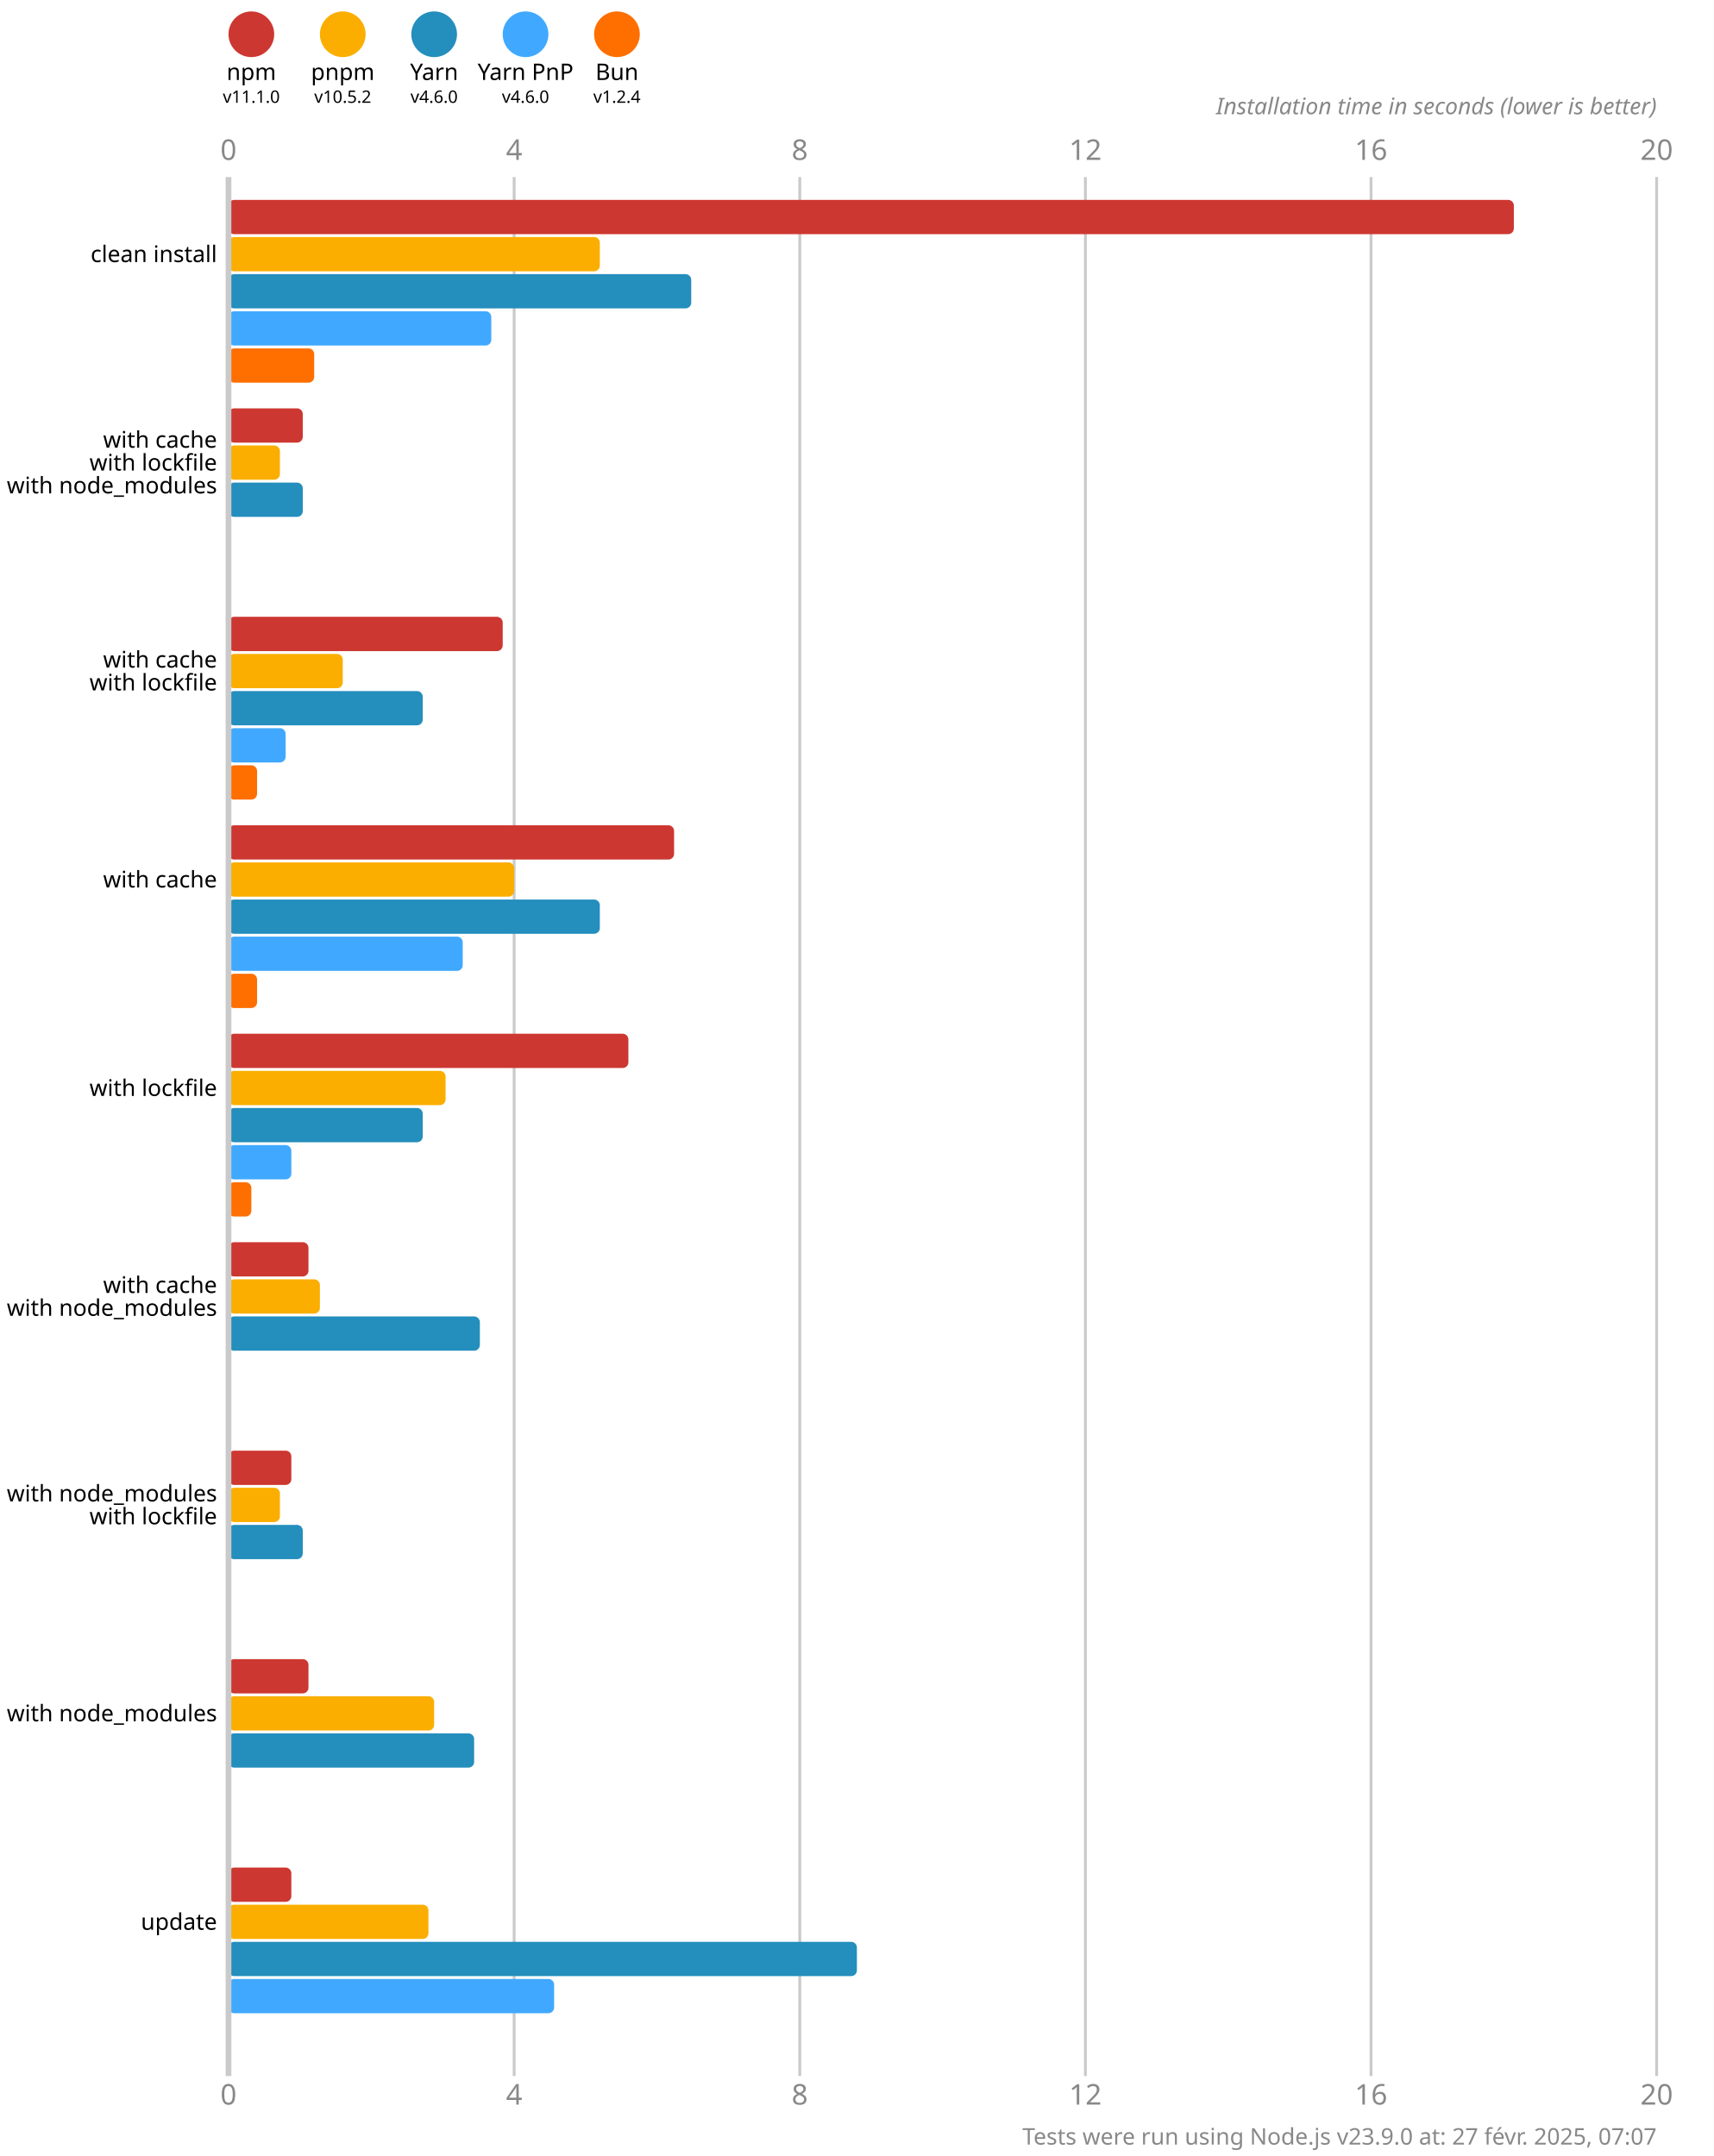
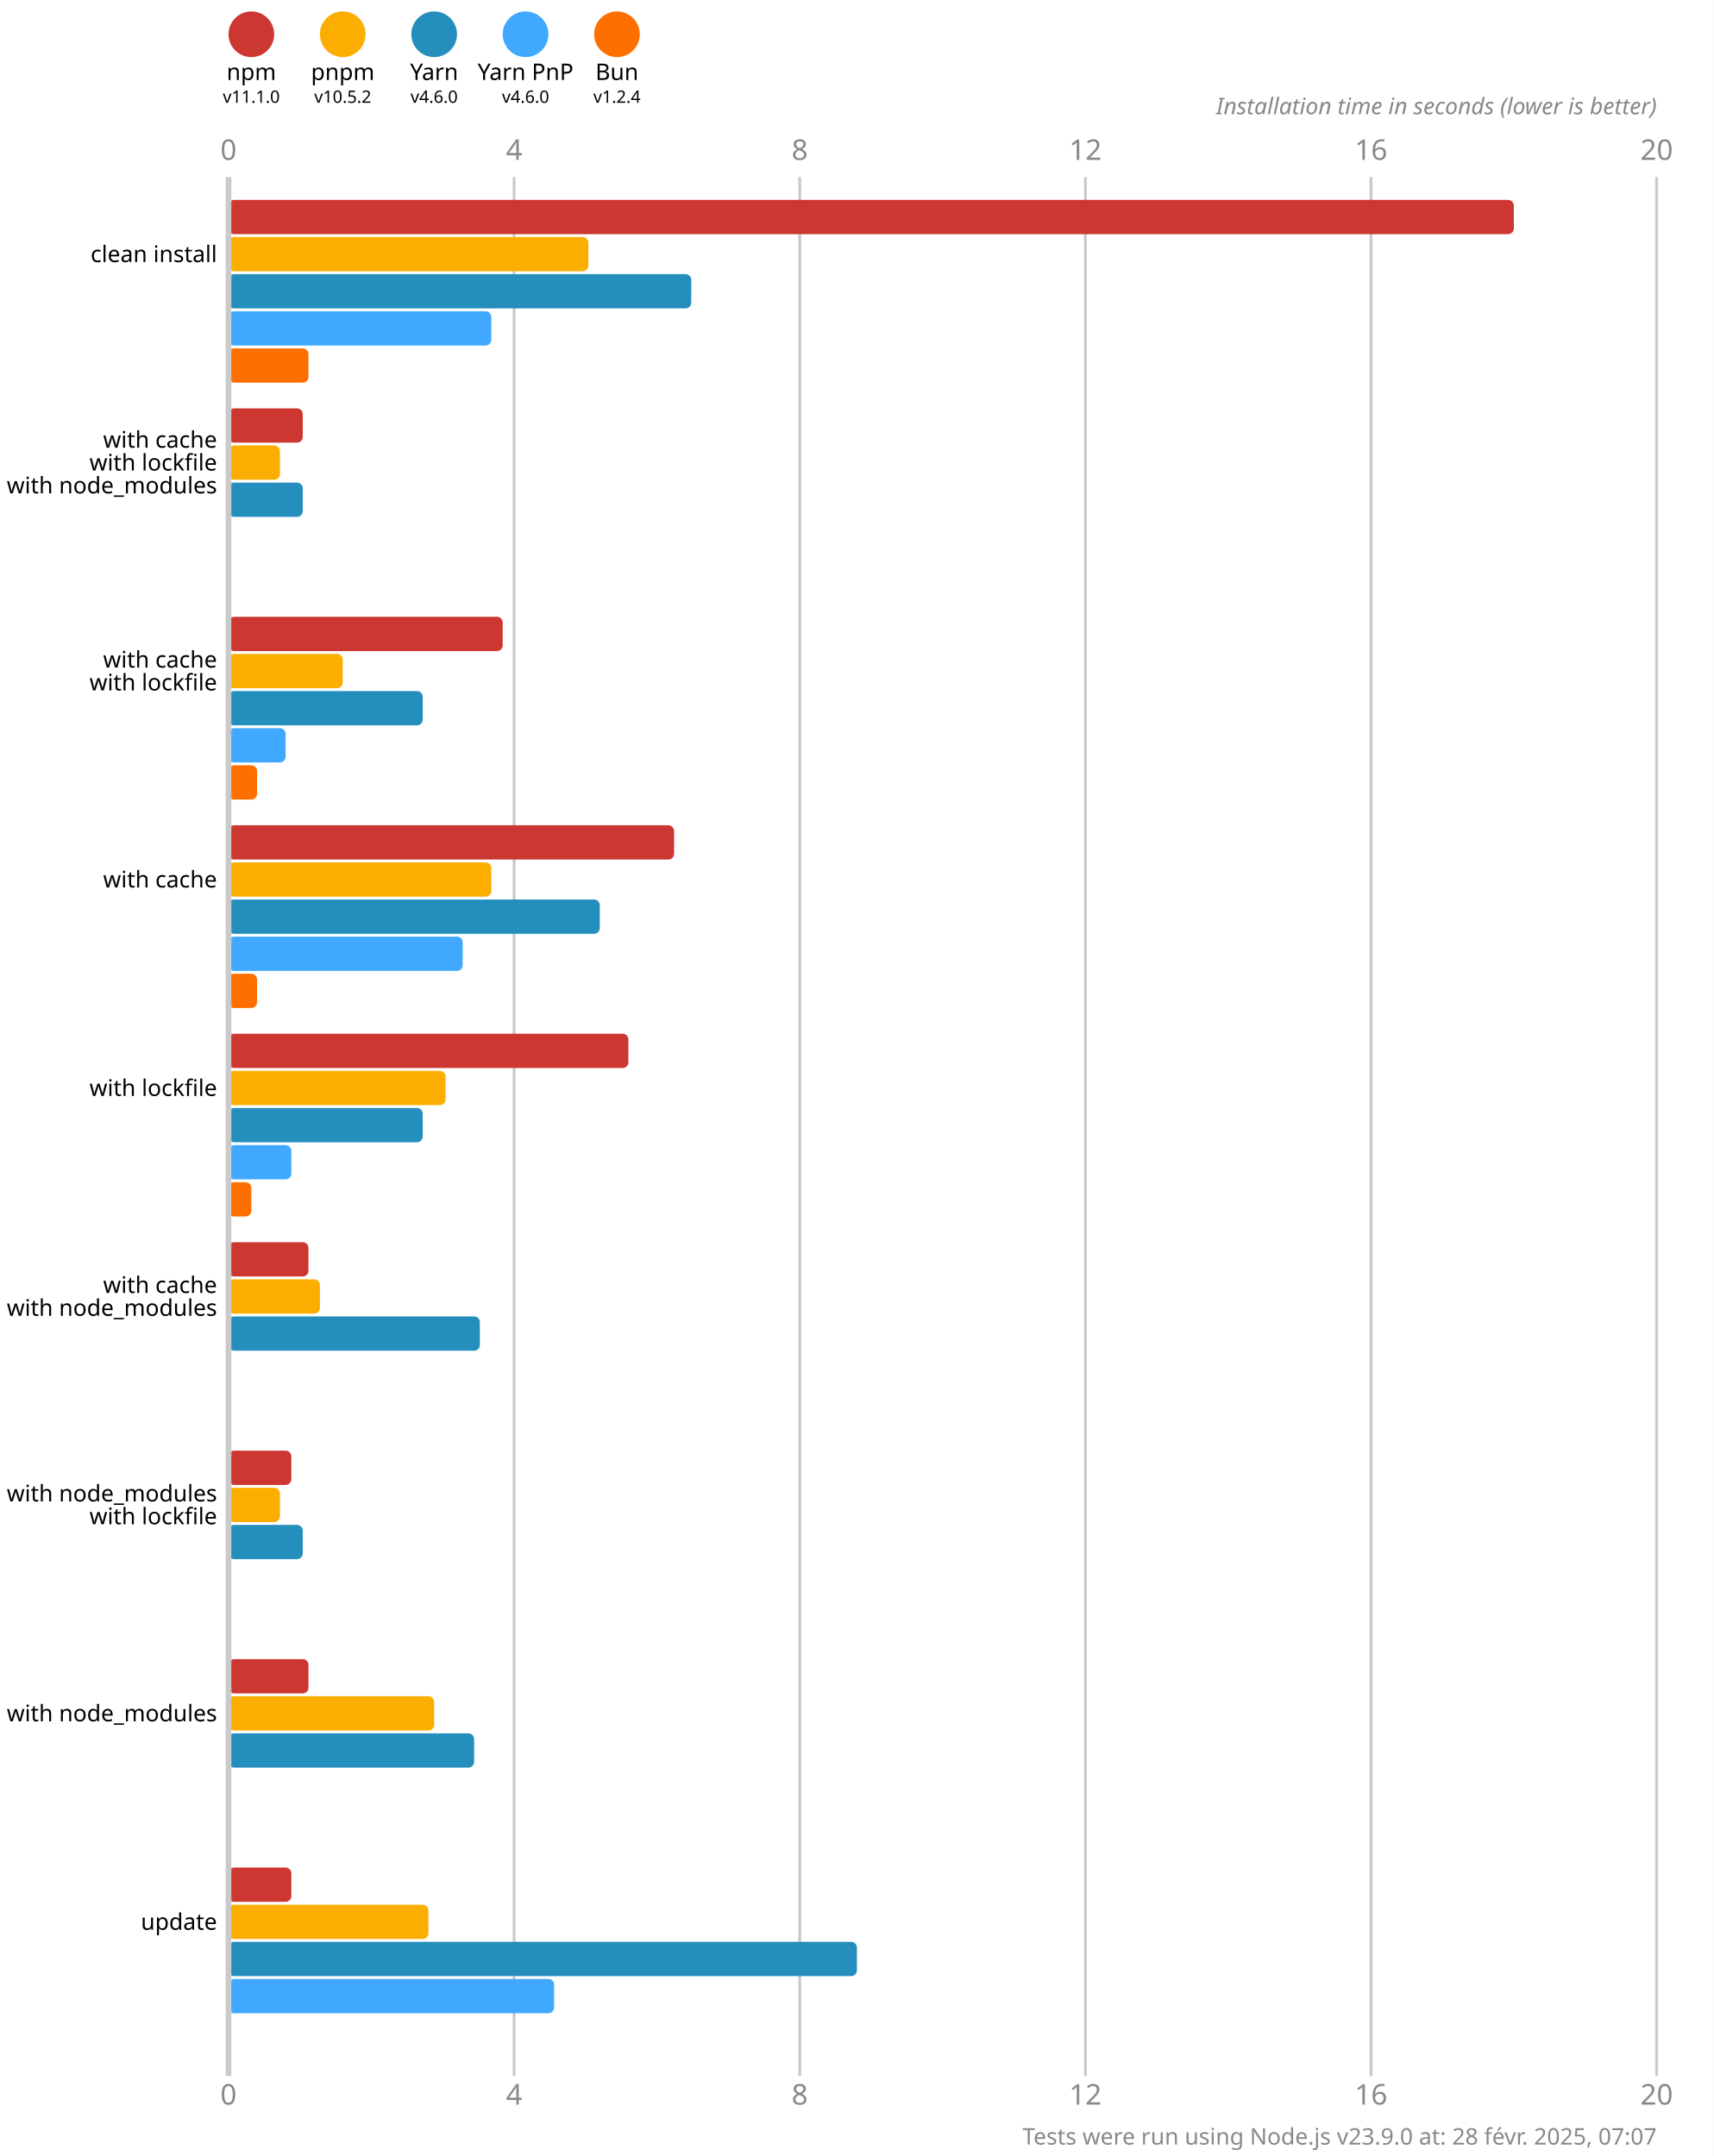
<svg xmlns="http://www.w3.org/2000/svg" version="1.1" viewBox="0 0 300 377.5">
  <style>
    .font { font-family: sans-serif; }
    .s3 { font-size: 3px; }
    .s4 { font-size: 4px; }
    .s5 { font-size: 5px; }
    .line { stroke: #cacaca; }
    .width { stroke-width: 0.5; }
    .text { fill: #888; }
  </style>
  <rect x="0" y="0" width="300" height="377.5" fill="#fff" />
  <circle cx="44" cy="6" r="4" fill="#cd3731" />
  <text x="44" y="14" class="font s4" text-anchor="middle">npm</text>
  <text x="44" y="18" class="font s3" text-anchor="middle">v11.1.0</text>
  <circle cx="60" cy="6" r="4" fill="#fbae00" />
  <text x="60" y="14" class="font s4" text-anchor="middle">pnpm</text>
  <text x="60" y="18" class="font s3" text-anchor="middle">v10.5.2</text>
  <circle cx="76" cy="6" r="4" fill="#248ebd" />
  <text x="76" y="14" class="font s4" text-anchor="middle">Yarn</text>
  <text x="76" y="18" class="font s3" text-anchor="middle">v4.6.0</text>
  <circle cx="92" cy="6" r="4" fill="#40a9ff" />
  <text x="92" y="14" class="font s4" text-anchor="middle">Yarn PnP</text>
  <text x="92" y="18" class="font s3" text-anchor="middle">v4.6.0</text>
  <circle cx="108" cy="6" r="4" fill="#ff6f00" />
  <text x="108" y="14" class="font s4" text-anchor="middle">Bun</text>
  <text x="108" y="18" class="font s3" text-anchor="middle">v1.2.4</text>
  <text x="40" y="28" class="font s5 text" text-anchor="middle">0</text>
  <text x="40" y="368.5" class="font s5 text" text-anchor="middle">0</text>
  <line x1="90" y1="31" x2="90" y2="363.5" class="line width" />
  <text x="90" y="28" class="font s5 text" text-anchor="middle">4</text>
  <text x="90" y="368.5" class="font s5 text" text-anchor="middle">4</text>
  <line x1="140" y1="31" x2="140" y2="363.5" class="line width" />
  <text x="140" y="28" class="font s5 text" text-anchor="middle">8</text>
  <text x="140" y="368.5" class="font s5 text" text-anchor="middle">8</text>
  <line x1="190" y1="31" x2="190" y2="363.5" class="line width" />
  <text x="190" y="28" class="font s5 text" text-anchor="middle">12</text>
  <text x="190" y="368.5" class="font s5 text" text-anchor="middle">12</text>
  <line x1="240" y1="31" x2="240" y2="363.5" class="line width" />
  <text x="240" y="28" class="font s5 text" text-anchor="middle">16</text>
  <text x="240" y="368.5" class="font s5 text" text-anchor="middle">16</text>
  <line x1="290" y1="31" x2="290" y2="363.5" class="line width" />
  <text x="290" y="28" class="font s5 text" text-anchor="middle">20</text>
  <text x="290" y="368.5" class="font s5 text" text-anchor="middle">20</text>
  <text x="290" y="20" class="font s4 text" font-style="italic" text-anchor="end">Installation time in seconds (lower is better)</text>
  <rect x="40" y="35" width="225" height="6" fill="#cd3731" rx="1" ry="1" />
-   <rect x="40" y="41.5" width="65" height="6" fill="#fbae00" rx="1" ry="1" />
+   <rect x="40" y="41.5" width="63" height="6" fill="#fbae00" rx="1" ry="1" />
  <rect x="40" y="48" width="81" height="6" fill="#248ebd" rx="1" ry="1" />
  <rect x="40" y="54.5" width="46" height="6" fill="#40a9ff" rx="1" ry="1" />
-   <rect x="40" y="61" width="15" height="6" fill="#ff6f00" rx="1" ry="1" />
+   <rect x="40" y="61" width="14" height="6" fill="#ff6f00" rx="1" ry="1" />
  <rect x="40" y="71.5" width="13" height="6" fill="#cd3731" rx="1" ry="1" />
  <rect x="40" y="78" width="9" height="6" fill="#fbae00" rx="1" ry="1" />
  <rect x="40" y="84.5" width="13" height="6" fill="#248ebd" rx="1" ry="1" />
  <rect x="40" y="91" width="0" height="6" fill="#40a9ff" rx="1" ry="1" />
  <rect x="40" y="97.5" width="0" height="6" fill="#ff6f00" rx="1" ry="1" />
  <rect x="40" y="108" width="48" height="6" fill="#cd3731" rx="1" ry="1" />
  <rect x="40" y="114.5" width="20" height="6" fill="#fbae00" rx="1" ry="1" />
  <rect x="40" y="121" width="34" height="6" fill="#248ebd" rx="1" ry="1" />
  <rect x="40" y="127.5" width="10" height="6" fill="#40a9ff" rx="1" ry="1" />
  <rect x="40" y="134" width="5" height="6" fill="#ff6f00" rx="1" ry="1" />
  <rect x="40" y="144.5" width="78" height="6" fill="#cd3731" rx="1" ry="1" />
-   <rect x="40" y="151" width="50" height="6" fill="#fbae00" rx="1" ry="1" />
+   <rect x="40" y="151" width="46" height="6" fill="#fbae00" rx="1" ry="1" />
  <rect x="40" y="157.5" width="65" height="6" fill="#248ebd" rx="1" ry="1" />
  <rect x="40" y="164" width="41" height="6" fill="#40a9ff" rx="1" ry="1" />
  <rect x="40" y="170.5" width="5" height="6" fill="#ff6f00" rx="1" ry="1" />
  <rect x="40" y="181" width="70" height="6" fill="#cd3731" rx="1" ry="1" />
  <rect x="40" y="187.5" width="38" height="6" fill="#fbae00" rx="1" ry="1" />
  <rect x="40" y="194" width="34" height="6" fill="#248ebd" rx="1" ry="1" />
  <rect x="40" y="200.5" width="11" height="6" fill="#40a9ff" rx="1" ry="1" />
  <rect x="40" y="207" width="4" height="6" fill="#ff6f00" rx="1" ry="1" />
  <rect x="40" y="217.5" width="14" height="6" fill="#cd3731" rx="1" ry="1" />
  <rect x="40" y="224" width="16" height="6" fill="#fbae00" rx="1" ry="1" />
  <rect x="40" y="230.5" width="44" height="6" fill="#248ebd" rx="1" ry="1" />
  <rect x="40" y="237" width="0" height="6" fill="#40a9ff" rx="1" ry="1" />
  <rect x="40" y="243.5" width="0" height="6" fill="#ff6f00" rx="1" ry="1" />
  <rect x="40" y="254" width="11" height="6" fill="#cd3731" rx="1" ry="1" />
  <rect x="40" y="260.5" width="9" height="6" fill="#fbae00" rx="1" ry="1" />
  <rect x="40" y="267" width="13" height="6" fill="#248ebd" rx="1" ry="1" />
  <rect x="40" y="273.5" width="0" height="6" fill="#40a9ff" rx="1" ry="1" />
  <rect x="40" y="280" width="0" height="6" fill="#ff6f00" rx="1" ry="1" />
  <rect x="40" y="290.5" width="14" height="6" fill="#cd3731" rx="1" ry="1" />
  <rect x="40" y="297" width="36" height="6" fill="#fbae00" rx="1" ry="1" />
  <rect x="40" y="303.5" width="43" height="6" fill="#248ebd" rx="1" ry="1" />
  <rect x="40" y="310" width="0" height="6" fill="#40a9ff" rx="1" ry="1" />
  <rect x="40" y="316.5" width="0" height="6" fill="#ff6f00" rx="1" ry="1" />
  <rect x="40" y="327" width="11" height="6" fill="#cd3731" rx="1" ry="1" />
  <rect x="40" y="333.5" width="35" height="6" fill="#fbae00" rx="1" ry="1" />
  <rect x="40" y="340" width="110" height="6" fill="#248ebd" rx="1" ry="1" />
  <rect x="40" y="346.5" width="57" height="6" fill="#40a9ff" rx="1" ry="1" />
  <rect x="40" y="353" width="0" height="6" fill="#ff6f00" rx="1" ry="1" />
  <line x1="40" y1="31" x2="40" y2="363.5" class="line" />
  <text x="38" y="44.5" class="font s4" dominant-baseline="middle" text-anchor="end">clean install</text>
  <text x="38" y="77" class="font s4" dominant-baseline="middle" text-anchor="end">with cache</text>
  <text x="38" y="81" class="font s4" dominant-baseline="middle" text-anchor="end">with lockfile</text>
  <text x="38" y="85" class="font s4" dominant-baseline="middle" text-anchor="end">with node_modules</text>
  <text x="38" y="115.5" class="font s4" dominant-baseline="middle" text-anchor="end">with cache</text>
  <text x="38" y="119.5" class="font s4" dominant-baseline="middle" text-anchor="end">with lockfile</text>
  <text x="38" y="154" class="font s4" dominant-baseline="middle" text-anchor="end">with cache</text>
  <text x="38" y="190.5" class="font s4" dominant-baseline="middle" text-anchor="end">with lockfile</text>
  <text x="38" y="225" class="font s4" dominant-baseline="middle" text-anchor="end">with cache</text>
  <text x="38" y="229" class="font s4" dominant-baseline="middle" text-anchor="end">with node_modules</text>
  <text x="38" y="261.5" class="font s4" dominant-baseline="middle" text-anchor="end">with node_modules</text>
  <text x="38" y="265.5" class="font s4" dominant-baseline="middle" text-anchor="end">with lockfile</text>
  <text x="38" y="300" class="font s4" dominant-baseline="middle" text-anchor="end">with node_modules</text>
  <text x="38" y="336.5" class="font s4" dominant-baseline="middle" text-anchor="end">update</text>
-   <text x="290" y="375.5" class="font s4 text" text-anchor="end">Tests were run using Node.js v23.9.0 at: 27 févr. 2025, 07:07</text>
+   <text x="290" y="375.5" class="font s4 text" text-anchor="end">Tests were run using Node.js v23.9.0 at: 28 févr. 2025, 07:07</text>
</svg>
